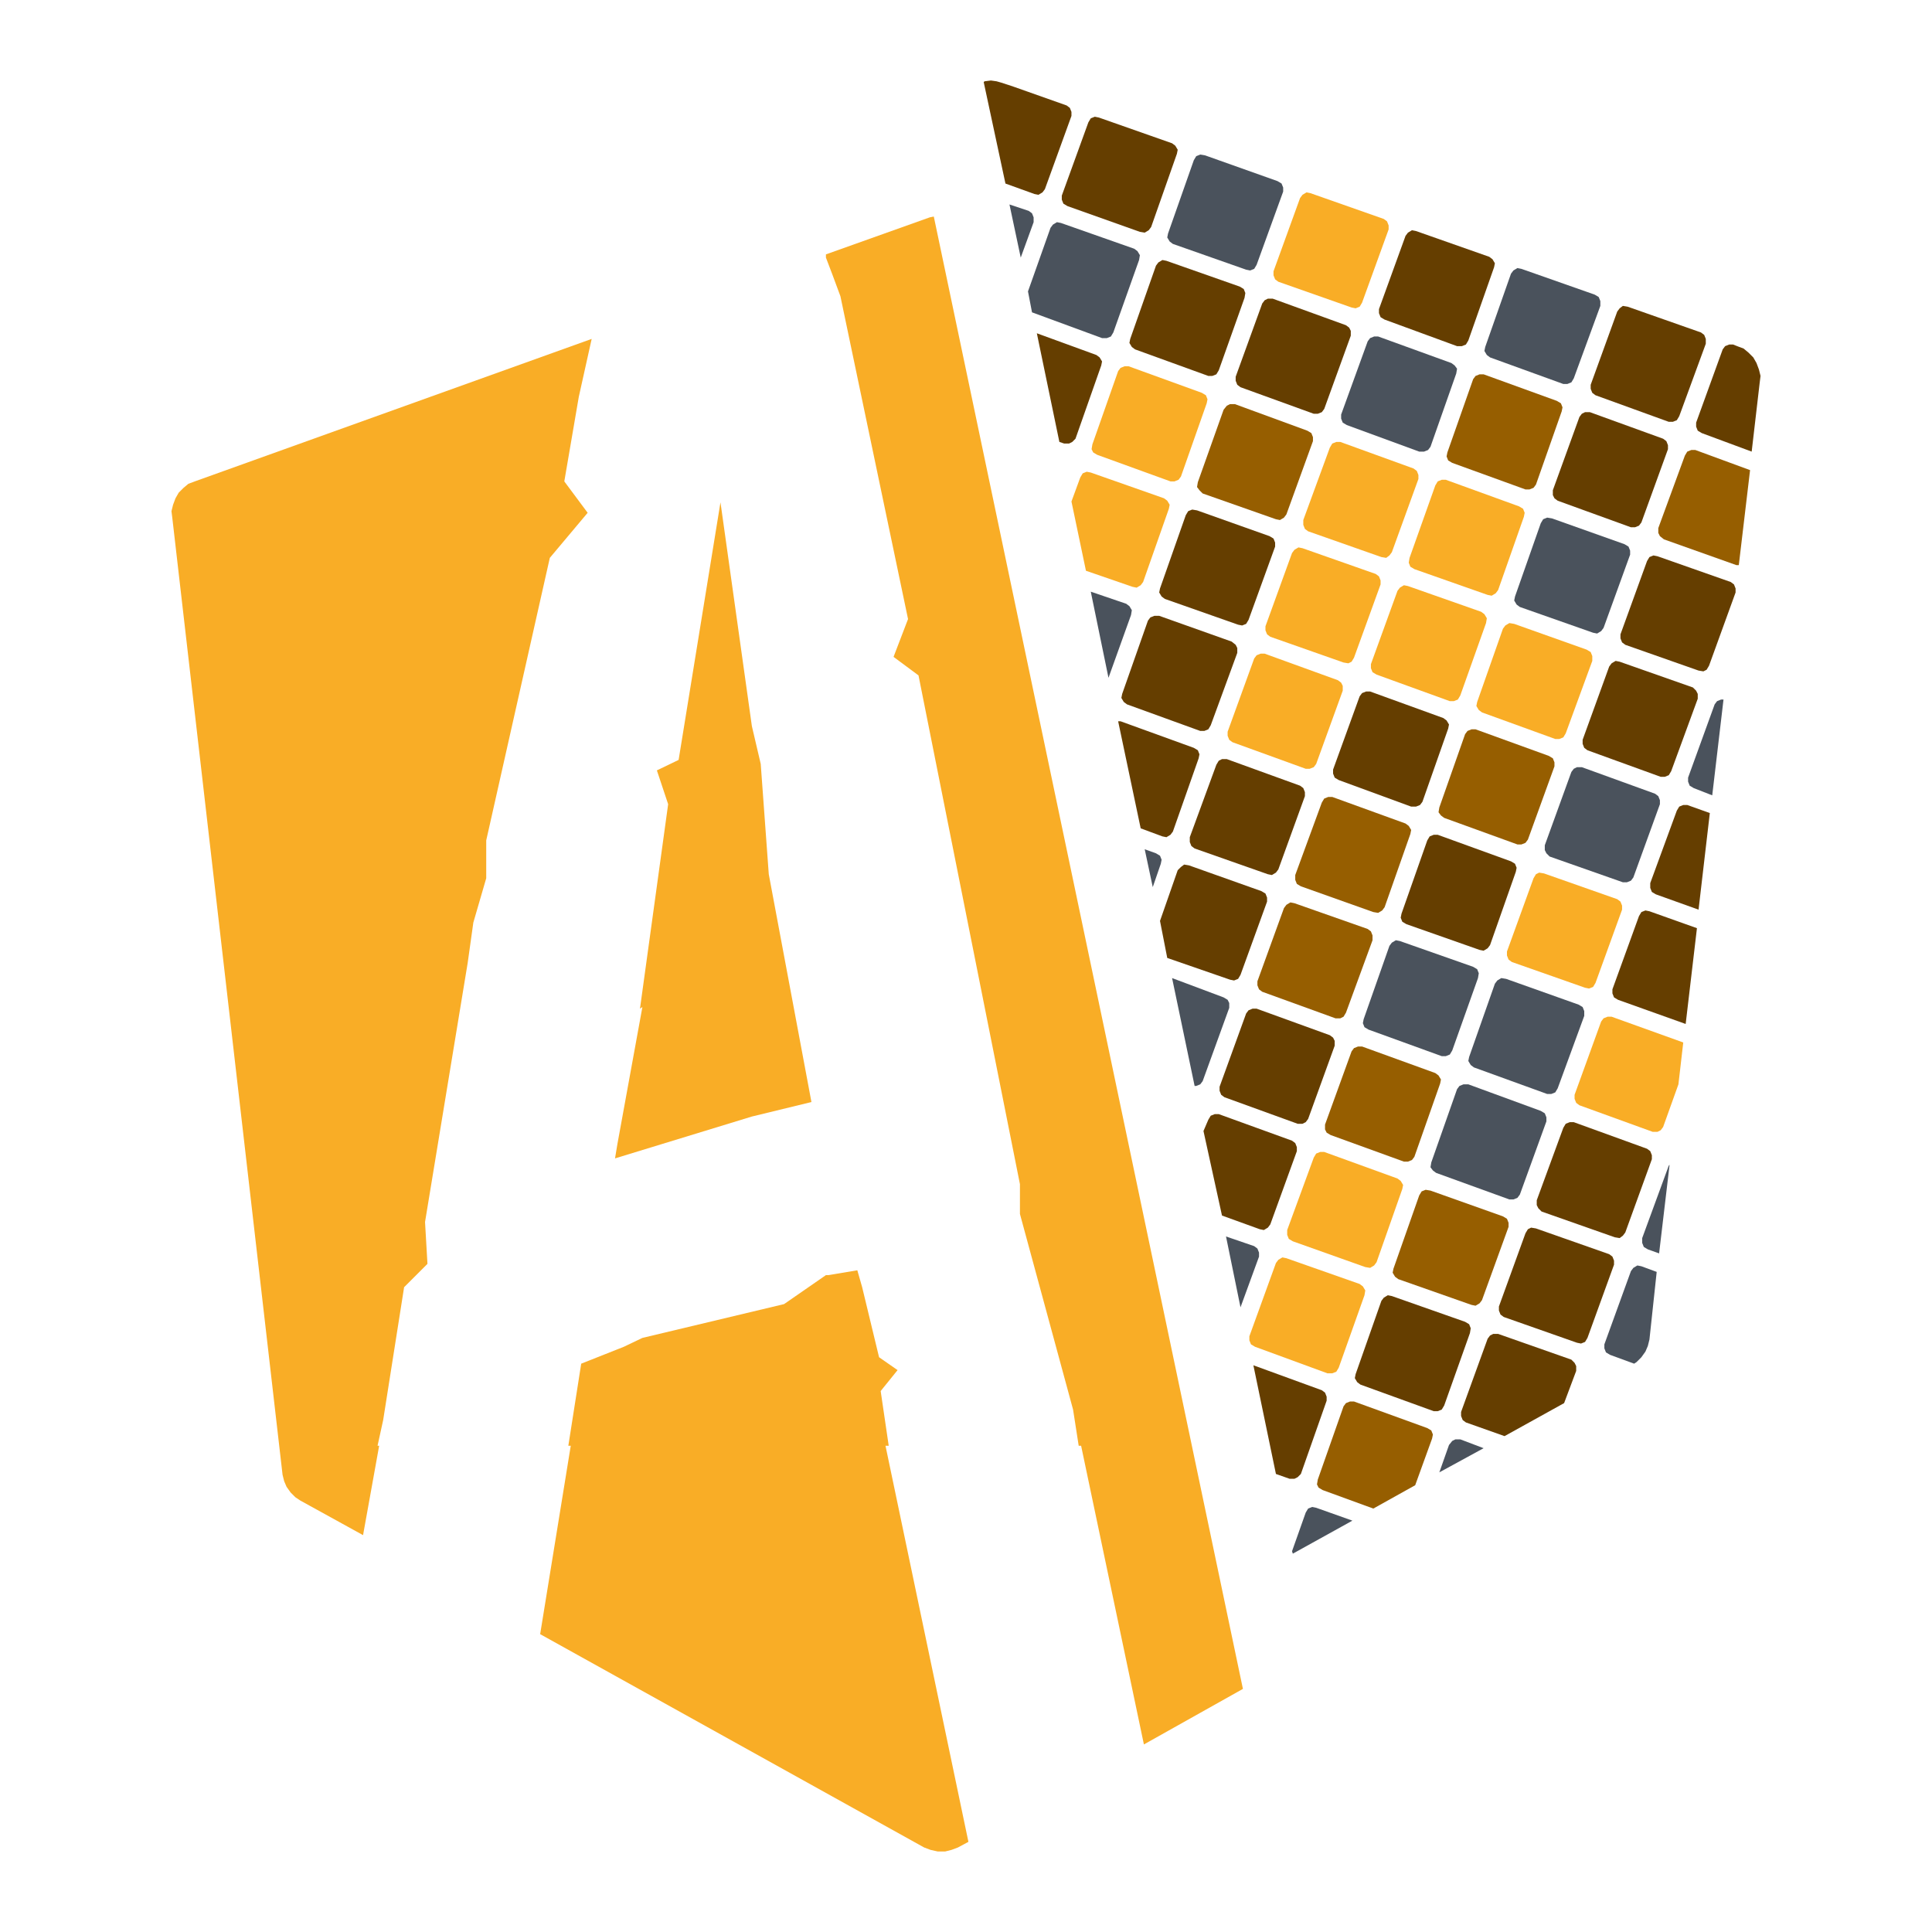
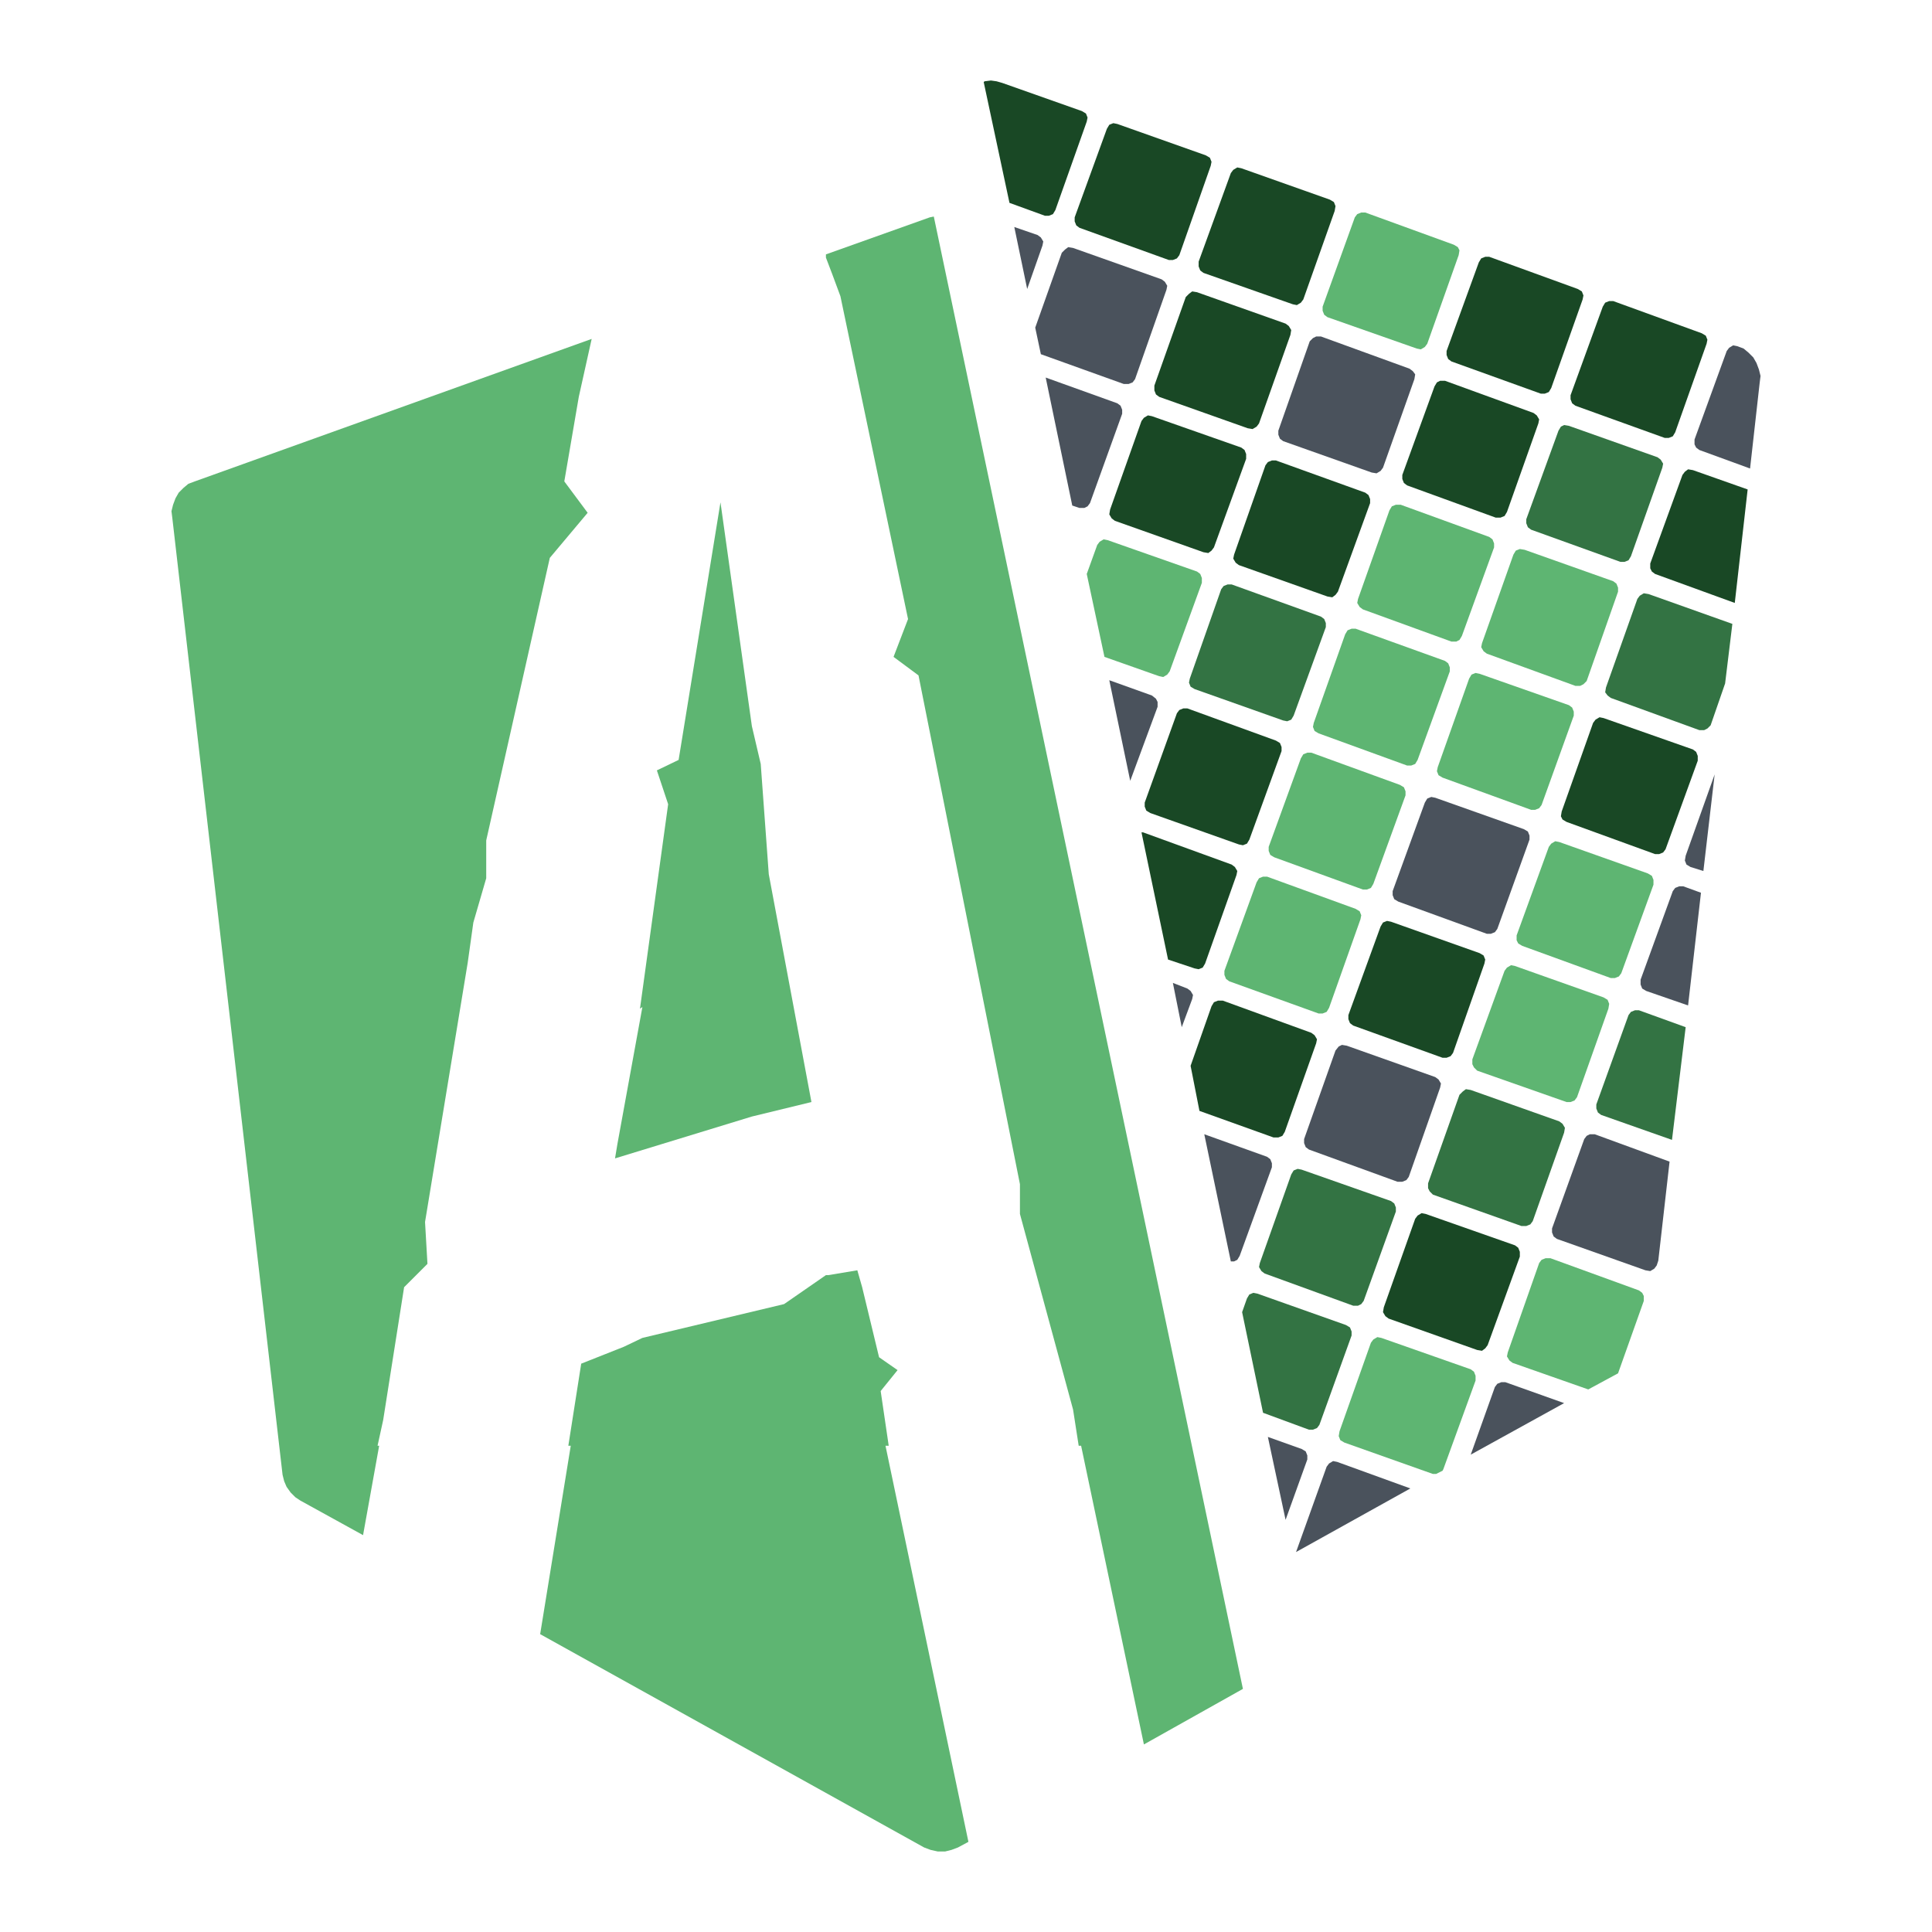
<svg xmlns="http://www.w3.org/2000/svg" viewBox="0 0 24 24">
-   <style>.s{fill:#f9ad26}.e{fill:#4a525c}.a{fill:#653e00}.b{fill:#965e00}.c{fill:#f9ad26}@media (prefers-color-scheme:light){.s{fill:#a55e00}.e{fill:#d0d7de}}</style>
+   <style>.s{fill:#5eb572}.e{fill:#4a525c}.a{fill:#194825}.b{fill:#337343}.c{fill:#5eb572}@media (prefers-color-scheme:light){.s{fill:#14632e}.e{fill:#d0d7de}}</style>
  <path class="s" d="M10.26 3.2L10.34 3.41L10.44 3.68L11.28 7.69L11.1 8.16L11.41 8.39L12.67 14.71L12.67 15.08L13.33 17.51L13.4 17.96L13.43 17.96L14.21 21.67L15.44 20.98L11.6 2.69L11.55 2.7L10.26 3.16ZM2.34 6.01L2.28 6.06L2.22 6.12L2.18 6.19L2.15 6.27L2.13 6.35L2.14 6.43L3.51 18.32L3.53 18.4L3.56 18.47L3.61 18.54L3.67 18.6L3.73 18.64L4.51 19.07L4.71 17.96L4.69 17.96L4.76 17.64L5.02 15.99L5.31 15.7L5.28 15.18L5.81 11.96L5.88 11.46L6.04 10.91L6.04 10.44L6.83 6.93L7.3 6.37L7.01 5.98L7.19 4.93L7.35 4.21L2.42 5.98ZM11.56 22.98L11.65 23L11.74 23L11.82 22.98L11.9 22.95L12.03 22.88L11 17.96L11.04 17.96L10.94 17.28L11.15 17.02L10.92 16.86L10.71 15.99L10.65 15.78L10.29 15.84L10.26 15.84L9.74 16.2L7.98 16.62L7.75 16.73L7.22 16.94L7.06 17.96L7.09 17.96L6.71 20.3L11.48 22.95ZM9.34 13.87L10.08 13.69L9.55 10.86L9.45 9.49L9.34 9.02L8.95 6.24L8.43 9.44L8.16 9.57L8.3 9.99L7.95 12.53L7.98 12.51L7.67 14.21L7.64 14.39Z" />
-   <path class="e" d="M14.51 2.9L14.5 2.95L14.53 3L14.57 3.03L15.48 3.35L15.53 3.36L15.58 3.34L15.61 3.29L15.94 2.38L15.94 2.33L15.92 2.28L15.87 2.25L14.97 1.93L14.91 1.92L14.86 1.94L14.83 1.99ZM12.78 2.62L12.54 2.54L12.68 3.2L12.84 2.76L12.84 2.7L12.82 2.65ZM13.83 4.13L14.15 3.23L14.16 3.17L14.13 3.12L14.09 3.09L13.18 2.77L13.13 2.76L13.08 2.79L13.05 2.83L12.77 3.62L12.82 3.88L13.69 4.2L13.75 4.2L13.8 4.18ZM17.07 4.18L17.02 4.2L16.99 4.24L16.66 5.15L16.66 5.2L16.68 5.25L16.73 5.28L17.63 5.61L17.69 5.61L17.74 5.59L17.77 5.55L18.09 4.64L18.1 4.58L18.07 4.54L18.03 4.51L17.12 4.18ZM13.99 7.5L13.55 7.35L13.77 8.42L14.05 7.64L14.06 7.58L14.03 7.53ZM14.36 10.6L14.22 10.55L14.32 11.02L14.42 10.73L14.43 10.68L14.41 10.63ZM17.34 11.68L17.29 11.71L17.26 11.75L16.94 12.66L16.93 12.71L16.95 12.76L17 12.79L17.91 13.12L17.96 13.12L18.01 13.1L18.04 13.05L18.36 12.15L18.37 12.09L18.35 12.04L18.3 12.01L17.39 11.69ZM15.27 12.46L15.25 12.42L15.2 12.39L14.56 12.15L14.84 13.49L14.86 13.49L14.91 13.47L14.94 13.43L15.27 12.52ZM15.23 15.36L15.41 16.24L15.64 15.61L15.64 15.56L15.62 15.51L15.58 15.48ZM16.25 18.74L16.22 18.79L16.05 19.27L16.06 19.3L16.8 18.89L16.35 18.73L16.3 18.72ZM18.45 4.31L18.44 4.36L18.47 4.41L18.51 4.44L19.42 4.77L19.47 4.77L19.52 4.75L19.55 4.7L19.88 3.8L19.88 3.74L19.86 3.69L19.81 3.66L18.9 3.34L18.85 3.33L18.8 3.36L18.77 3.4ZM19.22 6.43L19.17 6.45L19.14 6.5L18.82 7.41L18.81 7.46L18.84 7.51L18.88 7.54L19.79 7.86L19.84 7.87L19.89 7.84L19.92 7.8L20.25 6.89L20.25 6.84L20.23 6.79L20.18 6.76L19.28 6.44ZM20.97 9.71L20.99 9.76L21.04 9.79L21.27 9.88L21.41 8.69L21.38 8.69L21.33 8.71L21.3 8.75L20.97 9.66ZM19.55 9.55L19.52 9.59L19.19 10.5L19.19 10.56L19.21 10.6L19.25 10.64L20.16 10.96L20.21 10.96L20.26 10.94L20.29 10.9L20.62 9.99L20.62 9.94L20.6 9.89L20.56 9.86L19.65 9.53L19.59 9.53ZM18.65 12.15L18.6 12.18L18.57 12.22L18.25 13.13L18.24 13.18L18.27 13.23L18.31 13.26L19.22 13.59L19.27 13.59L19.32 13.57L19.35 13.52L19.68 12.62L19.68 12.56L19.66 12.51L19.61 12.48L18.71 12.16ZM18.18 13.47L18.13 13.49L18.1 13.53L17.78 14.44L17.77 14.5L17.8 14.54L17.84 14.57L18.75 14.9L18.8 14.9L18.85 14.88L18.88 14.84L19.21 13.93L19.21 13.88L19.19 13.83L19.14 13.8L18.24 13.47ZM20.42 15.49L20.47 15.52L20.61 15.57L20.74 14.47L20.73 14.48L20.4 15.38L20.4 15.44ZM20.58 15.8L20.39 15.73L20.34 15.72L20.29 15.75L20.26 15.79L19.93 16.7L19.93 16.75L19.95 16.8L20 16.83L20.3 16.94L20.33 16.92L20.39 16.86L20.44 16.79L20.47 16.72L20.49 16.64ZM17.88 18.29L18.43 17.99L18.14 17.88L18.08 17.88L18.04 17.9L18 17.95Z" />
-   <path class="a" d="M12.23 1.01L12.22 1.02L12.49 2.28L12.85 2.41L12.9 2.42L12.95 2.39L12.98 2.35L13.31 1.44L13.31 1.39L13.29 1.34L13.25 1.31L12.6 1.08L12.45 1.03L12.38 1.01L12.31 1ZM13.19 2.48L13.21 2.53L13.26 2.56L14.16 2.88L14.22 2.89L14.27 2.86L14.3 2.82L14.62 1.91L14.63 1.86L14.6 1.81L14.56 1.78L13.65 1.46L13.6 1.45L13.55 1.47L13.52 1.52L13.19 2.43ZM14.39 3.26L14.36 3.3L14.04 4.21L14.03 4.26L14.06 4.31L14.1 4.34L15.01 4.67L15.06 4.67L15.11 4.65L15.14 4.6L15.46 3.7L15.47 3.64L15.45 3.59L15.4 3.56L14.49 3.24L14.44 3.23ZM15.75 3.71L15.71 3.73L15.68 3.77L15.35 4.68L15.35 4.73L15.37 4.78L15.41 4.81L16.32 5.14L16.37 5.14L16.42 5.12L16.45 5.08L16.78 4.17L16.78 4.11L16.76 4.07L16.72 4.04L15.81 3.71ZM13.68 4.54L13.69 4.49L13.66 4.44L13.62 4.41L12.88 4.14L13.16 5.49L13.22 5.51L13.28 5.51L13.32 5.49L13.36 5.45ZM14.76 6.35L14.73 6.4L14.41 7.31L14.4 7.36L14.43 7.41L14.47 7.44L15.38 7.76L15.43 7.77L15.48 7.75L15.51 7.7L15.84 6.79L15.84 6.74L15.82 6.69L15.77 6.66L14.87 6.34L14.81 6.33ZM14.34 7.65L14.29 7.67L14.26 7.71L13.94 8.62L13.93 8.67L13.96 8.72L14 8.75L14.91 9.08L14.96 9.08L15.01 9.06L15.04 9.01L15.37 8.11L15.37 8.05L15.35 8.01L15.3 7.97L14.4 7.65ZM16.92 8.61L16.89 8.65L16.56 9.56L16.56 9.61L16.58 9.66L16.63 9.69L17.53 10.02L17.59 10.02L17.64 10L17.67 9.96L17.99 9.05L18 9L17.97 8.95L17.93 8.92L17.02 8.59L16.97 8.59ZM14.89 9.42L14.9 9.37L14.88 9.32L14.83 9.29L13.92 8.96L13.89 8.96L14.17 10.29L14.44 10.39L14.49 10.4L14.54 10.37L14.57 10.33ZM15.14 9.45L15.11 9.5L14.78 10.4L14.78 10.46L14.8 10.51L14.84 10.54L15.75 10.86L15.8 10.87L15.85 10.84L15.88 10.8L16.21 9.89L16.21 9.84L16.19 9.79L16.15 9.76L15.24 9.43L15.18 9.43ZM15.74 11.2L15.74 11.15L15.72 11.1L15.67 11.07L14.77 10.75L14.71 10.74L14.67 10.77L14.63 10.81L14.41 11.44L14.5 11.9L15.28 12.17L15.33 12.18L15.38 12.16L15.41 12.11ZM15.51 12.55L15.48 12.59L15.15 13.5L15.15 13.55L15.17 13.6L15.21 13.63L16.12 13.96L16.18 13.96L16.22 13.94L16.25 13.9L16.58 12.99L16.58 12.93L16.56 12.89L16.52 12.86L15.61 12.53L15.56 12.53ZM16.11 14.3L16.11 14.25L16.09 14.2L16.05 14.17L15.14 13.84L15.09 13.84L15.04 13.86L15.01 13.91L14.95 14.05L15.18 15.1L15.65 15.27L15.7 15.28L15.75 15.25L15.78 15.21ZM16.16 18.31L16.48 17.4L16.48 17.35L16.46 17.3L16.42 17.27L15.57 16.96L15.85 18.31L16.02 18.37L16.08 18.37L16.12 18.35ZM17.13 3.89L17.15 3.94L17.2 3.97L18.1 4.3L18.16 4.3L18.21 4.28L18.24 4.23L18.56 3.32L18.57 3.27L18.54 3.22L18.5 3.19L17.59 2.87L17.54 2.86L17.49 2.89L17.46 2.93L17.13 3.84ZM19.76 4.83L19.78 4.88L19.82 4.91L20.73 5.24L20.78 5.24L20.83 5.22L20.86 5.17L21.19 4.27L21.19 4.21L21.17 4.16L21.13 4.13L20.22 3.81L20.16 3.8L20.12 3.83L20.09 3.87L19.76 4.78ZM21.72 4.38L21.66 4.33L21.58 4.3L21.53 4.28L21.48 4.28L21.43 4.3L21.4 4.34L21.07 5.25L21.07 5.3L21.09 5.35L21.14 5.38L21.76 5.61L21.86 4.75L21.87 4.67L21.85 4.59L21.82 4.51L21.78 4.44ZM19.65 5.14L19.62 5.18L19.29 6.09L19.29 6.15L19.31 6.19L19.35 6.22L20.26 6.55L20.31 6.55L20.36 6.53L20.39 6.49L20.72 5.58L20.72 5.53L20.7 5.48L20.66 5.45L19.75 5.12L19.69 5.12ZM20.49 6.92L20.46 6.97L20.13 7.88L20.13 7.93L20.15 7.98L20.19 8.01L21.1 8.33L21.16 8.34L21.2 8.32L21.23 8.27L21.56 7.36L21.56 7.31L21.54 7.26L21.5 7.23L20.59 6.91L20.54 6.9ZM20.02 8.24L19.99 8.28L19.66 9.19L19.66 9.24L19.68 9.29L19.72 9.32L20.63 9.65L20.68 9.65L20.73 9.63L20.76 9.58L21.09 8.68L21.09 8.62L21.07 8.58L21.03 8.54L20.12 8.22L20.07 8.21ZM20.83 10.07L20.5 10.97L20.5 11.03L20.52 11.08L20.57 11.11L21.1 11.3L21.24 10.1L20.96 10L20.91 10L20.86 10.02ZM17.76 10.39L17.73 10.44L17.41 11.35L17.4 11.4L17.42 11.45L17.47 11.48L18.38 11.8L18.43 11.81L18.48 11.78L18.51 11.74L18.83 10.83L18.84 10.78L18.82 10.73L18.77 10.7L17.86 10.37L17.81 10.37ZM20.03 12.29L20.03 12.34L20.05 12.39L20.1 12.42L20.94 12.72L21.08 11.53L20.49 11.32L20.44 11.31L20.39 11.33L20.36 11.38ZM19.45 13.96L19.42 14.01L19.09 14.91L19.09 14.97L19.11 15.01L19.15 15.05L20.06 15.37L20.12 15.38L20.16 15.35L20.19 15.31L20.52 14.4L20.52 14.35L20.5 14.3L20.46 14.27L19.55 13.94L19.5 13.94ZM18.98 15.27L18.95 15.32L18.62 16.23L18.62 16.28L18.64 16.33L18.68 16.36L19.59 16.68L19.64 16.69L19.69 16.67L19.72 16.62L20.05 15.71L20.05 15.66L20.03 15.61L19.99 15.58L19.08 15.26L19.02 15.25ZM17.19 16.12L17.16 16.16L16.84 17.07L16.83 17.12L16.86 17.17L16.9 17.2L17.81 17.53L17.86 17.53L17.91 17.51L17.94 17.46L18.26 16.56L18.27 16.5L18.25 16.45L18.2 16.42L17.29 16.1L17.24 16.09ZM18.61 16.57L18.55 16.57L18.51 16.59L18.48 16.63L18.15 17.54L18.15 17.59L18.17 17.64L18.21 17.67L18.69 17.84L19.43 17.43L19.58 17.03L19.58 16.97L19.56 16.93L19.52 16.89Z" />
-   <path class="b" d="M18.43 4.65L18.38 4.65L18.33 4.67L18.3 4.71L17.98 5.62L17.97 5.67L17.99 5.72L18.04 5.75L18.95 6.08L19 6.08L19.05 6.06L19.08 6.02L19.4 5.11L19.41 5.06L19.39 5.01L19.34 4.98ZM15.34 5.02L15.28 5.02L15.24 5.04L15.2 5.09L14.88 5.99L14.87 6.05L14.9 6.09L14.94 6.13L15.85 6.45L15.9 6.46L15.95 6.43L15.98 6.39L16.31 5.48L16.31 5.43L16.29 5.38L16.24 5.35ZM20.96 5.61L20.93 5.66L20.6 6.56L20.6 6.62L20.62 6.66L20.67 6.7L21.57 7.02L21.6 7.02L21.74 5.84L21.06 5.59L21.01 5.59ZM18.33 9.06L18.28 9.06L18.23 9.08L18.2 9.12L17.88 10.03L17.87 10.09L17.9 10.13L17.94 10.16L18.85 10.49L18.9 10.49L18.95 10.47L18.98 10.43L19.31 9.52L19.31 9.47L19.29 9.42L19.24 9.39ZM16.55 9.9L16.5 9.9L16.45 9.92L16.42 9.97L16.09 10.87L16.09 10.93L16.11 10.98L16.16 11.01L17.06 11.33L17.12 11.34L17.17 11.31L17.2 11.27L17.52 10.36L17.53 10.31L17.5 10.26L17.46 10.23ZM16.08 11.22L16.03 11.21L15.98 11.24L15.95 11.28L15.62 12.19L15.62 12.24L15.64 12.29L15.68 12.32L16.59 12.65L16.65 12.65L16.69 12.63L16.72 12.58L17.05 11.68L17.05 11.62L17.03 11.57L16.99 11.54ZM16.92 13L16.87 13L16.82 13.02L16.79 13.06L16.46 13.97L16.46 14.03L16.48 14.07L16.53 14.1L17.44 14.43L17.49 14.43L17.54 14.41L17.57 14.37L17.89 13.46L17.9 13.41L17.87 13.36L17.83 13.33ZM17.71 14.78L17.66 14.8L17.63 14.85L17.31 15.76L17.3 15.81L17.33 15.86L17.37 15.89L18.28 16.21L18.33 16.22L18.38 16.19L18.41 16.15L18.74 15.24L18.74 15.19L18.72 15.14L18.67 15.11L17.77 14.79ZM17.73 17.74L16.82 17.41L16.77 17.41L16.72 17.43L16.69 17.47L16.37 18.38L16.36 18.44L16.38 18.48L16.43 18.51L17.06 18.74L17.58 18.45L17.79 17.87L17.8 17.82L17.78 17.77Z" />
-   <path class="c" d="M16.15 2.46L15.82 3.37L15.82 3.42L15.84 3.47L15.88 3.5L16.79 3.82L16.84 3.83L16.89 3.81L16.92 3.76L17.25 2.85L17.25 2.8L17.23 2.75L17.19 2.72L16.28 2.4L16.23 2.39L16.18 2.42ZM13.97 4.55L13.92 4.57L13.89 4.61L13.57 5.52L13.56 5.58L13.58 5.62L13.63 5.65L14.54 5.98L14.59 5.98L14.64 5.96L14.67 5.92L14.99 5.01L15 4.96L14.98 4.91L14.93 4.88L14.02 4.55ZM14.2 7.23L14.52 6.32L14.53 6.27L14.5 6.22L14.46 6.19L13.55 5.87L13.5 5.86L13.45 5.88L13.42 5.93L13.31 6.23L13.49 7.09L14.07 7.29L14.12 7.3L14.17 7.27ZM16.18 6.81L16.13 6.8L16.08 6.83L16.05 6.87L15.72 7.78L15.72 7.83L15.74 7.88L15.78 7.91L16.69 8.23L16.75 8.24L16.79 8.22L16.82 8.17L17.15 7.26L17.15 7.21L17.13 7.16L17.09 7.13ZM15.66 8.12L15.61 8.14L15.58 8.18L15.25 9.09L15.25 9.14L15.27 9.19L15.31 9.22L16.22 9.55L16.27 9.55L16.32 9.53L16.35 9.49L16.68 8.58L16.68 8.52L16.66 8.48L16.62 8.45L15.71 8.12ZM16.4 14.31L16.35 14.33L16.32 14.38L15.99 15.28L15.99 15.34L16.01 15.39L16.06 15.42L16.96 15.74L17.02 15.75L17.07 15.72L17.1 15.68L17.42 14.77L17.43 14.72L17.4 14.67L17.36 14.64L16.45 14.31ZM15.98 15.63L15.93 15.62L15.88 15.65L15.85 15.69L15.52 16.6L15.52 16.65L15.54 16.7L15.59 16.73L16.49 17.06L16.55 17.06L16.6 17.04L16.63 16.99L16.95 16.09L16.96 16.03L16.93 15.98L16.89 15.95ZM16.6 5.49L16.55 5.51L16.52 5.56L16.19 6.46L16.19 6.52L16.21 6.57L16.25 6.6L17.16 6.92L17.22 6.93L17.26 6.9L17.29 6.86L17.62 5.95L17.62 5.9L17.6 5.85L17.56 5.82L16.65 5.49ZM17.91 5.96L17.86 5.98L17.83 6.03L17.51 6.93L17.5 6.99L17.52 7.04L17.57 7.07L18.48 7.39L18.53 7.4L18.58 7.37L18.61 7.33L18.93 6.42L18.94 6.37L18.92 6.32L18.87 6.29L17.96 5.96ZM17.44 7.27L17.39 7.3L17.36 7.34L17.03 8.25L17.03 8.3L17.05 8.35L17.1 8.38L18.01 8.71L18.06 8.71L18.11 8.69L18.14 8.64L18.46 7.74L18.47 7.68L18.44 7.63L18.4 7.6L17.49 7.28ZM18.75 7.74L18.7 7.77L18.67 7.81L18.35 8.72L18.34 8.77L18.37 8.82L18.41 8.85L19.32 9.18L19.37 9.18L19.42 9.16L19.45 9.11L19.78 8.21L19.78 8.15L19.76 8.1L19.71 8.07L18.81 7.75ZM19.12 10.84L19.08 10.86L19.05 10.91L18.72 11.82L18.72 11.87L18.74 11.92L18.78 11.95L19.69 12.27L19.74 12.28L19.79 12.26L19.82 12.21L20.15 11.3L20.15 11.25L20.13 11.2L20.09 11.17L19.18 10.85ZM19.89 12.69L19.56 13.6L19.56 13.65L19.58 13.7L19.62 13.73L20.53 14.06L20.59 14.06L20.63 14.04L20.66 14L20.85 13.47L20.91 12.95L20.02 12.63L19.97 12.63L19.92 12.65Z" />
+   <path class="e" d="M12.89 2.92L12.6 2.82L12.76 3.59L12.95 3.05L12.96 3L12.93 2.95ZM14.1 4.71L14.49 3.6L14.5 3.55L14.47 3.5L14.43 3.47L13.33 3.08L13.27 3.07L13.23 3.1L13.19 3.14L12.86 4.07L12.93 4.4L13.96 4.77L14.02 4.77L14.07 4.75ZM16.35 4.18L16.31 4.2L16.27 4.24L15.88 5.35L15.88 5.4L15.9 5.45L15.94 5.48L17.04 5.87L17.1 5.88L17.15 5.85L17.18 5.81L17.57 4.71L17.58 4.65L17.55 4.61L17.51 4.58L16.41 4.18ZM13.54 6.25L13.94 5.14L13.94 5.09L13.92 5.04L13.88 5.01L12.99 4.69L13.32 6.28L13.41 6.31L13.47 6.31L13.51 6.29ZM14.31 8.64L13.78 8.45L14.04 9.7L14.38 8.78L14.38 8.72L14.36 8.68ZM14.75 12.28L14.57 12.21L14.68 12.76L14.81 12.41L14.82 12.36L14.79 12.31ZM15.8 14.5L15.8 14.45L15.78 14.4L15.74 14.37L14.96 14.09L15.29 15.67L15.33 15.67L15.37 15.65L15.4 15.6ZM16.17 18L15.75 17.85L15.97 18.88L16.24 18.13L16.24 18.08L16.22 18.03ZM21.78 4.44L21.72 4.38L21.66 4.33L21.58 4.3L21.58 4.3L21.53 4.29L21.48 4.32L21.45 4.36L21.05 5.46L21.05 5.52L21.07 5.56L21.11 5.59L21.74 5.82L21.86 4.75L21.87 4.67L21.85 4.59L21.82 4.51ZM21 10.77L21.16 10.82L21.3 9.62L20.94 10.63L20.93 10.69L20.95 10.74ZM17.78 9.9L17.73 9.92L17.7 9.97L17.3 11.07L17.3 11.12L17.32 11.17L17.37 11.2L18.47 11.6L18.52 11.6L18.57 11.58L18.6 11.54L19 10.43L19 10.38L18.98 10.33L18.93 10.3L17.83 9.91ZM20.78 11.07L20.38 12.17L20.38 12.23L20.4 12.28L20.45 12.31L20.97 12.49L21.13 11.09L20.91 11.01L20.86 11.01L20.81 11.03ZM16.67 12.98L16.63 13L16.59 13.05L16.2 14.15L16.2 14.2L16.22 14.25L16.26 14.28L17.36 14.68L17.42 14.68L17.47 14.66L17.5 14.62L17.89 13.51L17.9 13.46L17.87 13.41L17.83 13.38L16.73 12.99ZM19.68 14.15L19.28 15.26L19.28 15.31L19.3 15.36L19.34 15.39L20.44 15.78L20.5 15.79L20.55 15.76L20.58 15.72L20.6 15.66L20.74 14.43L19.81 14.09L19.75 14.09L19.71 14.11ZM18.57 17.23L18.27 18.07L19.43 17.43L18.7 17.17L18.65 17.17L18.6 17.19ZM16.48 18.22L16.1 19.28L17.52 18.49L16.61 18.16L16.56 18.15L16.51 18.18Z" />
+   <path class="a" d="M12.22 1.02L12.54 2.52L12.98 2.68L13.03 2.68L13.08 2.66L13.11 2.61L13.5 1.51L13.51 1.46L13.49 1.41L13.44 1.38L12.45 1.03L12.38 1.01L12.31 1L12.23 1.01ZM13.35 2.7L13.35 2.75L13.37 2.8L13.41 2.83L14.52 3.23L14.57 3.23L14.62 3.21L14.65 3.17L15.04 2.06L15.05 2.01L15.03 1.96L14.98 1.93L13.88 1.54L13.83 1.53L13.78 1.55L13.75 1.6ZM14.89 3.25L14.89 3.31L14.91 3.36L14.95 3.39L16.06 3.78L16.11 3.79L16.16 3.76L16.19 3.72L16.58 2.62L16.59 2.56L16.57 2.51L16.52 2.48L15.42 2.09L15.37 2.08L15.32 2.11L15.29 2.15ZM14.81 3.62L14.77 3.65L14.73 3.69L14.34 4.79L14.34 4.85L14.36 4.9L14.4 4.93L15.5 5.32L15.56 5.33L15.61 5.3L15.64 5.26L16.03 4.16L16.04 4.1L16.01 4.05L15.97 4.02L14.87 3.63ZM14.26 5.16L14.21 5.19L14.18 5.23L13.79 6.33L13.78 6.39L13.81 6.44L13.85 6.47L14.95 6.86L15.01 6.87L15.05 6.84L15.08 6.8L15.48 5.7L15.48 5.64L15.46 5.59L15.42 5.56L14.31 5.17ZM14.7 8.8L14.65 8.82L14.62 8.86L14.22 9.97L14.22 10.02L14.24 10.07L14.29 10.1L15.39 10.49L15.44 10.5L15.49 10.48L15.52 10.43L15.92 9.33L15.92 9.28L15.9 9.23L15.85 9.2L14.75 8.8ZM14.97 11.97L15.36 10.87L15.37 10.82L15.34 10.77L15.3 10.74L14.2 10.34L14.18 10.34L14.51 11.92L14.84 12.03L14.89 12.04L14.94 12.02ZM15.96 14.06L16.35 12.96L16.36 12.91L16.33 12.86L16.29 12.83L15.19 12.43L15.13 12.43L15.08 12.45L15.05 12.5L14.79 13.24L14.9 13.8L15.82 14.13L15.88 14.13L15.93 14.11ZM17.97 4.36L17.97 4.41L17.99 4.46L18.03 4.49L19.14 4.89L19.19 4.89L19.24 4.87L19.27 4.82L19.66 3.72L19.67 3.67L19.65 3.62L19.6 3.59L18.5 3.19L18.45 3.19L18.4 3.21L18.37 3.26ZM19.51 4.91L19.51 4.96L19.53 5.01L19.57 5.04L20.68 5.44L20.73 5.44L20.78 5.42L20.81 5.37L21.2 4.27L21.21 4.22L21.19 4.17L21.14 4.14L20.04 3.74L19.99 3.74L19.94 3.76L19.91 3.81ZM17.89 4.73L17.85 4.75L17.82 4.8L17.42 5.9L17.42 5.95L17.44 6L17.48 6.03L18.58 6.43L18.64 6.43L18.69 6.41L18.72 6.36L19.11 5.26L19.12 5.21L19.09 5.16L19.05 5.13L17.95 4.73ZM15.8 5.72L15.75 5.74L15.72 5.78L15.33 6.89L15.32 6.94L15.35 6.99L15.39 7.02L16.49 7.41L16.55 7.42L16.59 7.39L16.62 7.35L17.02 6.25L17.02 6.2L17 6.15L16.96 6.12L15.85 5.72ZM20.9 5.9L20.5 7L20.5 7.06L20.52 7.1L20.56 7.13L21.55 7.49L21.71 6.08L21.03 5.84L20.97 5.83L20.93 5.86ZM19.87 8.91L19.82 8.94L19.79 8.98L19.4 10.08L19.39 10.14L19.41 10.18L19.46 10.21L20.56 10.61L20.61 10.61L20.66 10.59L20.69 10.55L21.09 9.45L21.09 9.39L21.07 9.34L21.03 9.31L19.92 8.92ZM17.23 11.44L17.18 11.46L17.15 11.51L16.75 12.61L16.75 12.66L16.77 12.71L16.81 12.74L17.92 13.14L17.97 13.14L18.02 13.12L18.05 13.08L18.44 11.97L18.45 11.92L18.43 11.87L18.38 11.84L17.28 11.45ZM17.66 15.07L17.61 15.1L17.58 15.14L17.19 16.24L17.18 16.3L17.21 16.35L17.25 16.38L18.35 16.77L18.41 16.78L18.45 16.75L18.48 16.71L18.88 15.61L18.88 15.55L18.86 15.5L18.82 15.47L17.71 15.08Z" />
+   <path class="b" d="M20.59 5.68L19.49 5.29L19.43 5.28L19.39 5.3L19.36 5.35L18.96 6.45L18.96 6.5L18.98 6.55L19.02 6.58L20.13 6.98L20.18 6.98L20.23 6.96L20.26 6.91L20.65 5.81L20.66 5.76L20.63 5.71ZM15.3 7.26L15.25 7.26L15.2 7.28L15.17 7.32L14.78 8.43L14.77 8.48L14.79 8.53L14.84 8.56L15.94 8.95L15.99 8.96L16.04 8.94L16.07 8.89L16.47 7.79L16.47 7.74L16.45 7.69L16.41 7.66ZM20.37 7.4L20.34 7.44L19.95 8.54L19.94 8.6L19.97 8.64L20.01 8.67L21.11 9.07L21.17 9.07L21.21 9.05L21.25 9.01L21.43 8.49L21.52 7.75L20.48 7.38L20.42 7.37ZM20.26 12.57L20.23 12.61L19.83 13.72L19.83 13.77L19.85 13.82L19.89 13.85L20.77 14.16L20.94 12.76L20.36 12.55L20.31 12.55ZM18.27 13.54L18.21 13.53L18.17 13.56L18.13 13.6L17.74 14.7L17.74 14.76L17.76 14.8L17.8 14.84L18.9 15.23L18.96 15.23L19.01 15.21L19.04 15.17L19.43 14.07L19.44 14.01L19.41 13.96L19.37 13.93ZM16.17 14.53L16.12 14.52L16.07 14.54L16.04 14.59L15.65 15.69L15.64 15.74L15.67 15.79L15.71 15.82L16.81 16.22L16.87 16.22L16.91 16.2L16.94 16.16L17.34 15.05L17.34 15L17.32 14.95L17.28 14.92ZM16.36 17.74L16.39 17.7L16.79 16.59L16.79 16.54L16.77 16.49L16.72 16.46L15.62 16.07L15.57 16.06L15.52 16.08L15.49 16.13L15.43 16.3L15.69 17.55L16.26 17.76L16.31 17.76Z" />
+   <path class="c" d="M16.83 2.7L16.43 3.81L16.43 3.86L16.45 3.91L16.49 3.94L17.6 4.33L17.65 4.34L17.7 4.31L17.73 4.27L18.12 3.17L18.13 3.11L18.11 3.07L18.06 3.04L16.96 2.64L16.91 2.64L16.86 2.66ZM14.53 8.34L14.93 7.24L14.93 7.18L14.91 7.13L14.87 7.1L13.76 6.71L13.71 6.7L13.66 6.73L13.63 6.77L13.5 7.13L13.72 8.16L14.4 8.4L14.45 8.41L14.5 8.38ZM16.79 7.81L16.74 7.83L16.71 7.88L16.32 8.98L16.31 9.03L16.33 9.08L16.38 9.11L17.48 9.51L17.53 9.51L17.58 9.49L17.61 9.44L18.01 8.34L18.01 8.29L17.99 8.24L17.95 8.21L16.84 7.81ZM16.29 9.35L16.24 9.35L16.19 9.37L16.16 9.42L15.76 10.52L15.76 10.57L15.78 10.62L15.83 10.65L16.93 11.05L16.98 11.05L17.03 11.03L17.06 10.98L17.46 9.88L17.46 9.83L17.44 9.78L17.39 9.75ZM15.69 10.89L15.64 10.91L15.61 10.96L15.21 12.06L15.21 12.11L15.23 12.16L15.27 12.19L16.38 12.59L16.43 12.59L16.48 12.57L16.51 12.52L16.9 11.42L16.91 11.37L16.89 11.32L16.84 11.29L15.74 10.89ZM18.31 17.04L18.27 17.01L17.16 16.62L17.11 16.61L17.06 16.64L17.03 16.68L16.64 17.78L16.63 17.84L16.65 17.89L16.7 17.92L17.8 18.31L17.84 18.31L17.92 18.27L17.93 18.25L18.33 17.15L18.33 17.09ZM17.4 6.27L17.34 6.27L17.29 6.29L17.26 6.34L16.87 7.44L16.86 7.49L16.89 7.54L16.93 7.57L18.03 7.97L18.09 7.97L18.13 7.95L18.16 7.9L18.56 6.8L18.56 6.75L18.54 6.7L18.5 6.67ZM18.88 6.82L18.83 6.84L18.8 6.89L18.41 7.99L18.4 8.04L18.43 8.09L18.47 8.12L19.57 8.52L19.63 8.52L19.67 8.5L19.71 8.46L20.1 7.35L20.1 7.3L20.08 7.25L20.04 7.22L18.94 6.83ZM18.33 8.36L18.28 8.38L18.25 8.43L17.86 9.53L17.85 9.58L17.87 9.63L17.92 9.66L19.02 10.06L19.07 10.06L19.12 10.04L19.15 10L19.55 8.89L19.55 8.84L19.53 8.79L19.49 8.76L18.38 8.37ZM19.37 10.46L19.32 10.45L19.27 10.48L19.24 10.52L18.84 11.62L18.84 11.68L18.86 11.72L18.91 11.75L20.01 12.15L20.06 12.15L20.11 12.13L20.14 12.09L20.54 10.99L20.54 10.93L20.52 10.88L20.47 10.85ZM18.77 11.99L18.72 12.02L18.69 12.06L18.29 13.16L18.29 13.22L18.31 13.26L18.35 13.3L19.46 13.69L19.51 13.69L19.56 13.67L19.59 13.63L19.98 12.53L19.99 12.47L19.97 12.42L19.92 12.39L18.82 12ZM20.36 16.03L19.26 15.63L19.2 15.63L19.15 15.65L19.12 15.69L18.73 16.8L18.72 16.85L18.75 16.9L18.79 16.93L19.73 17.26L20.1 17.06L20.42 16.16L20.42 16.1L20.4 16.06Z" />
</svg>
